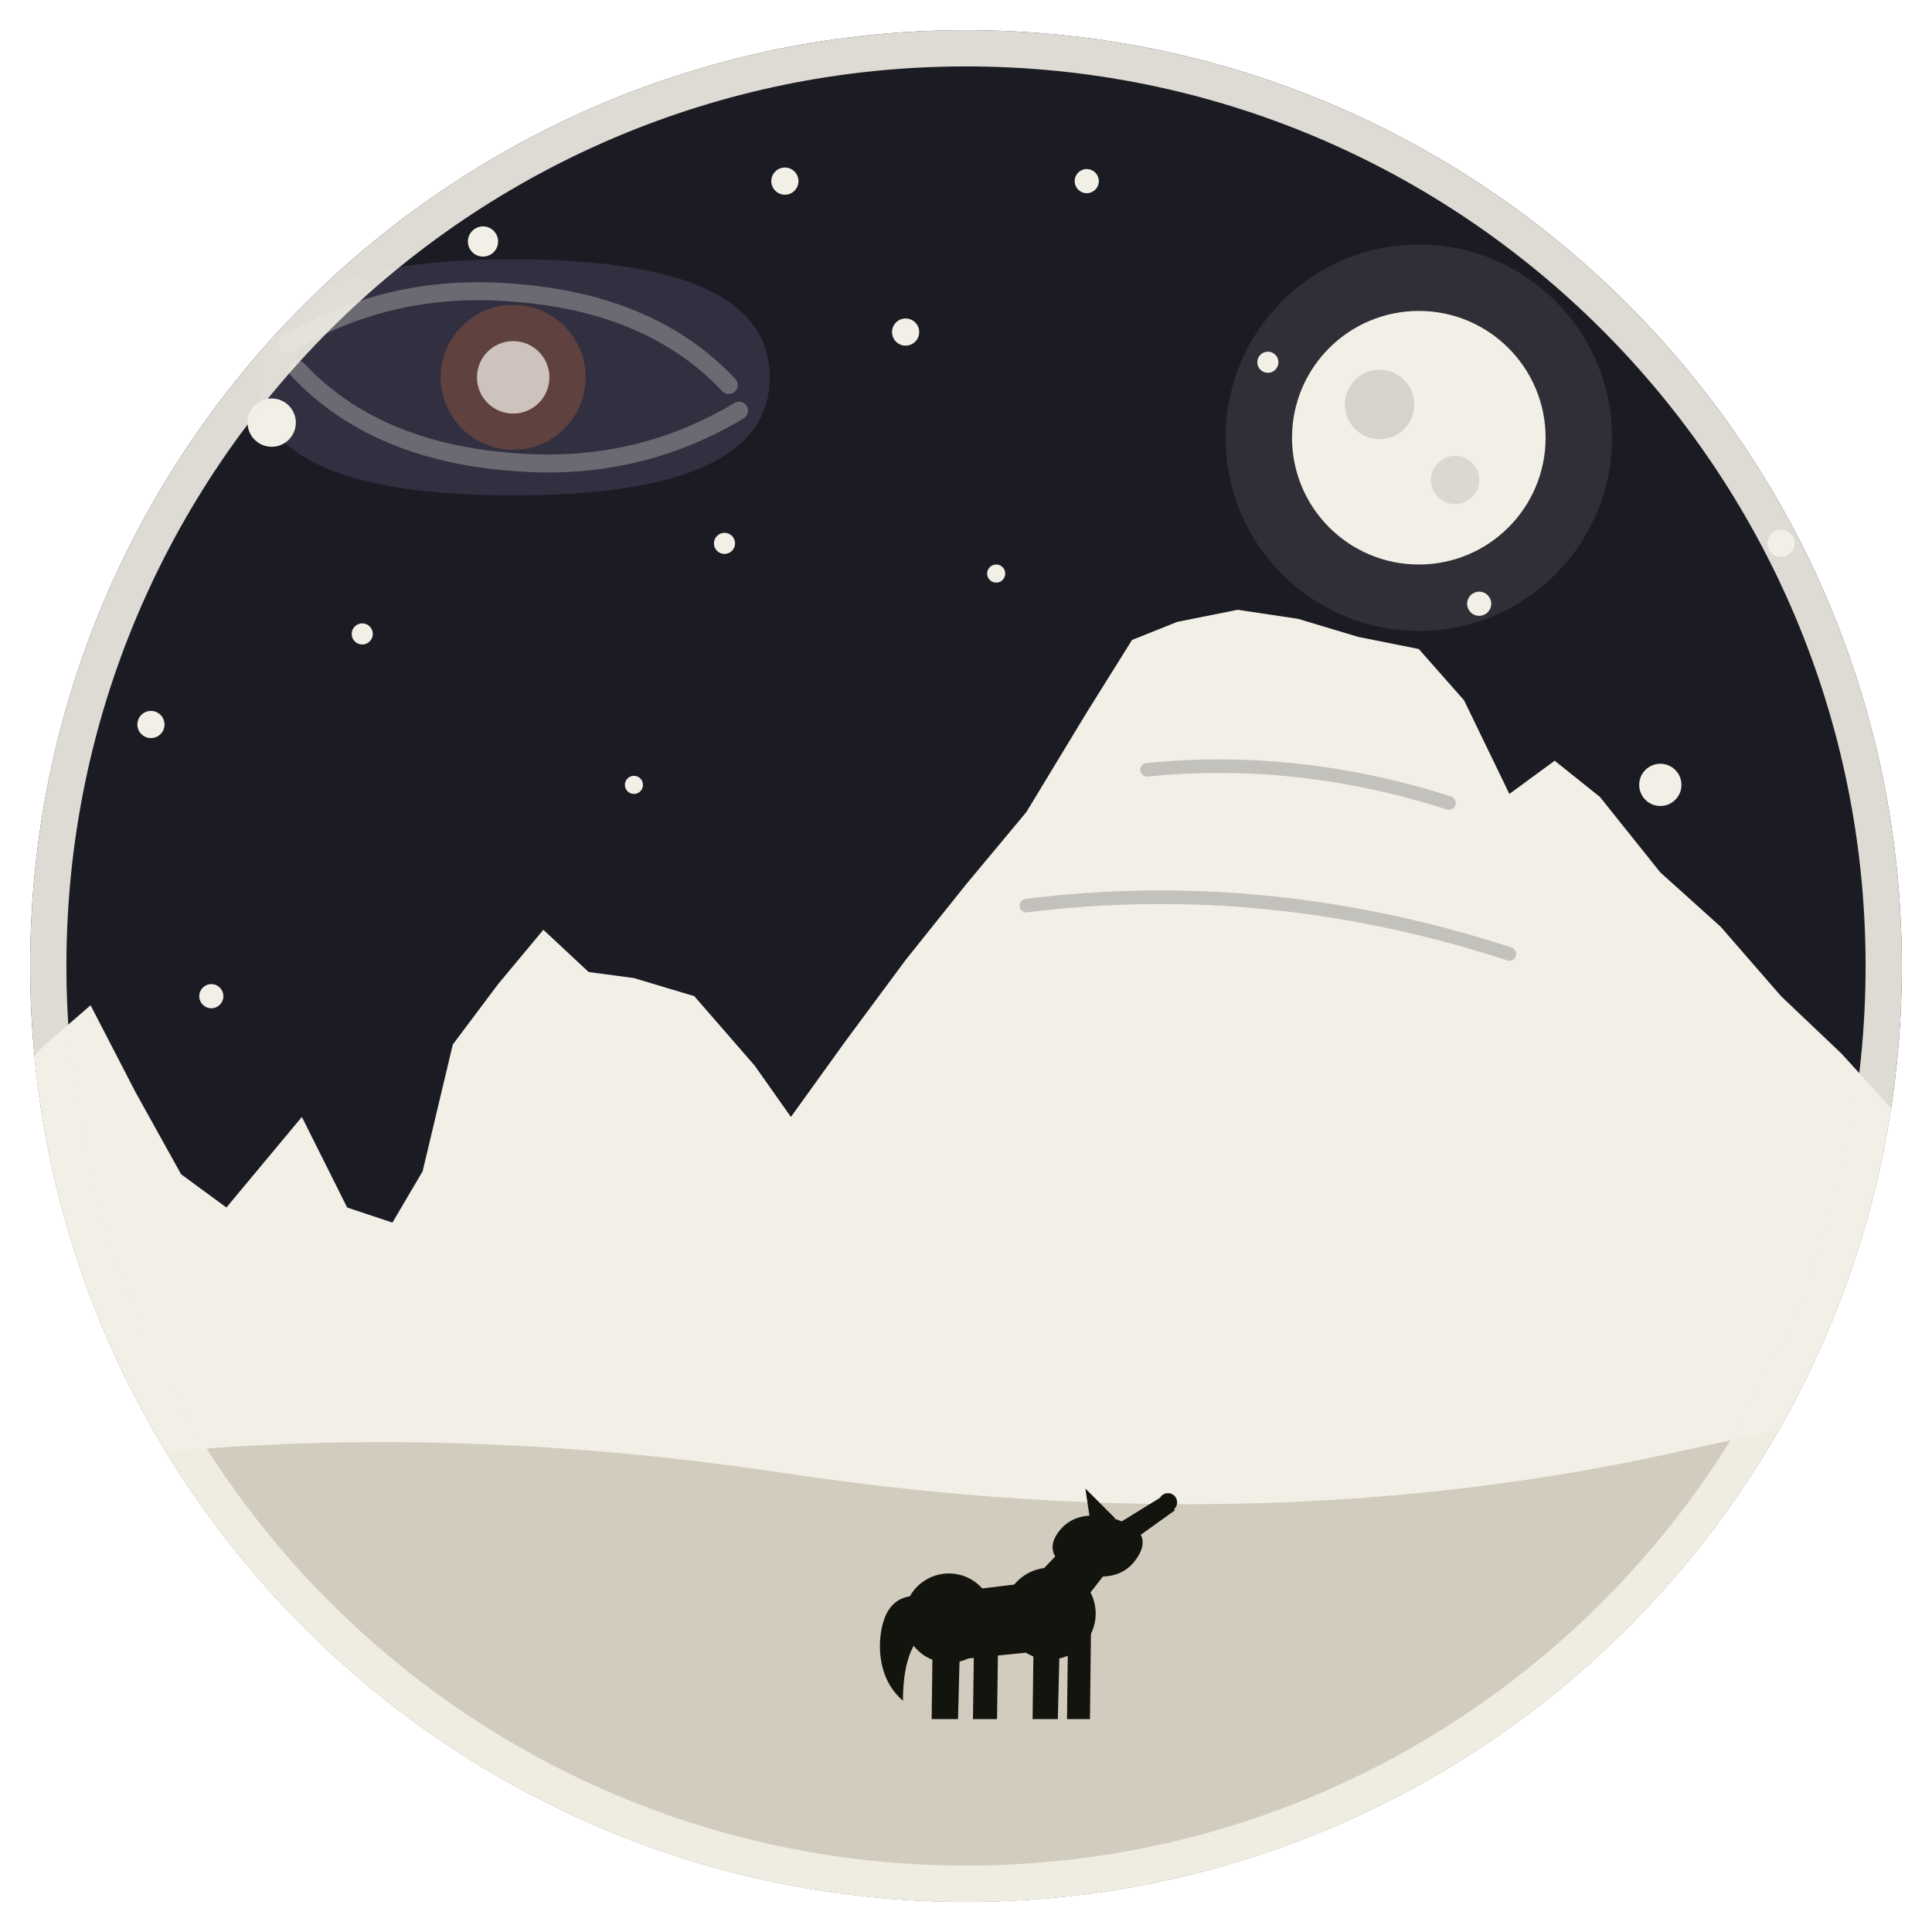
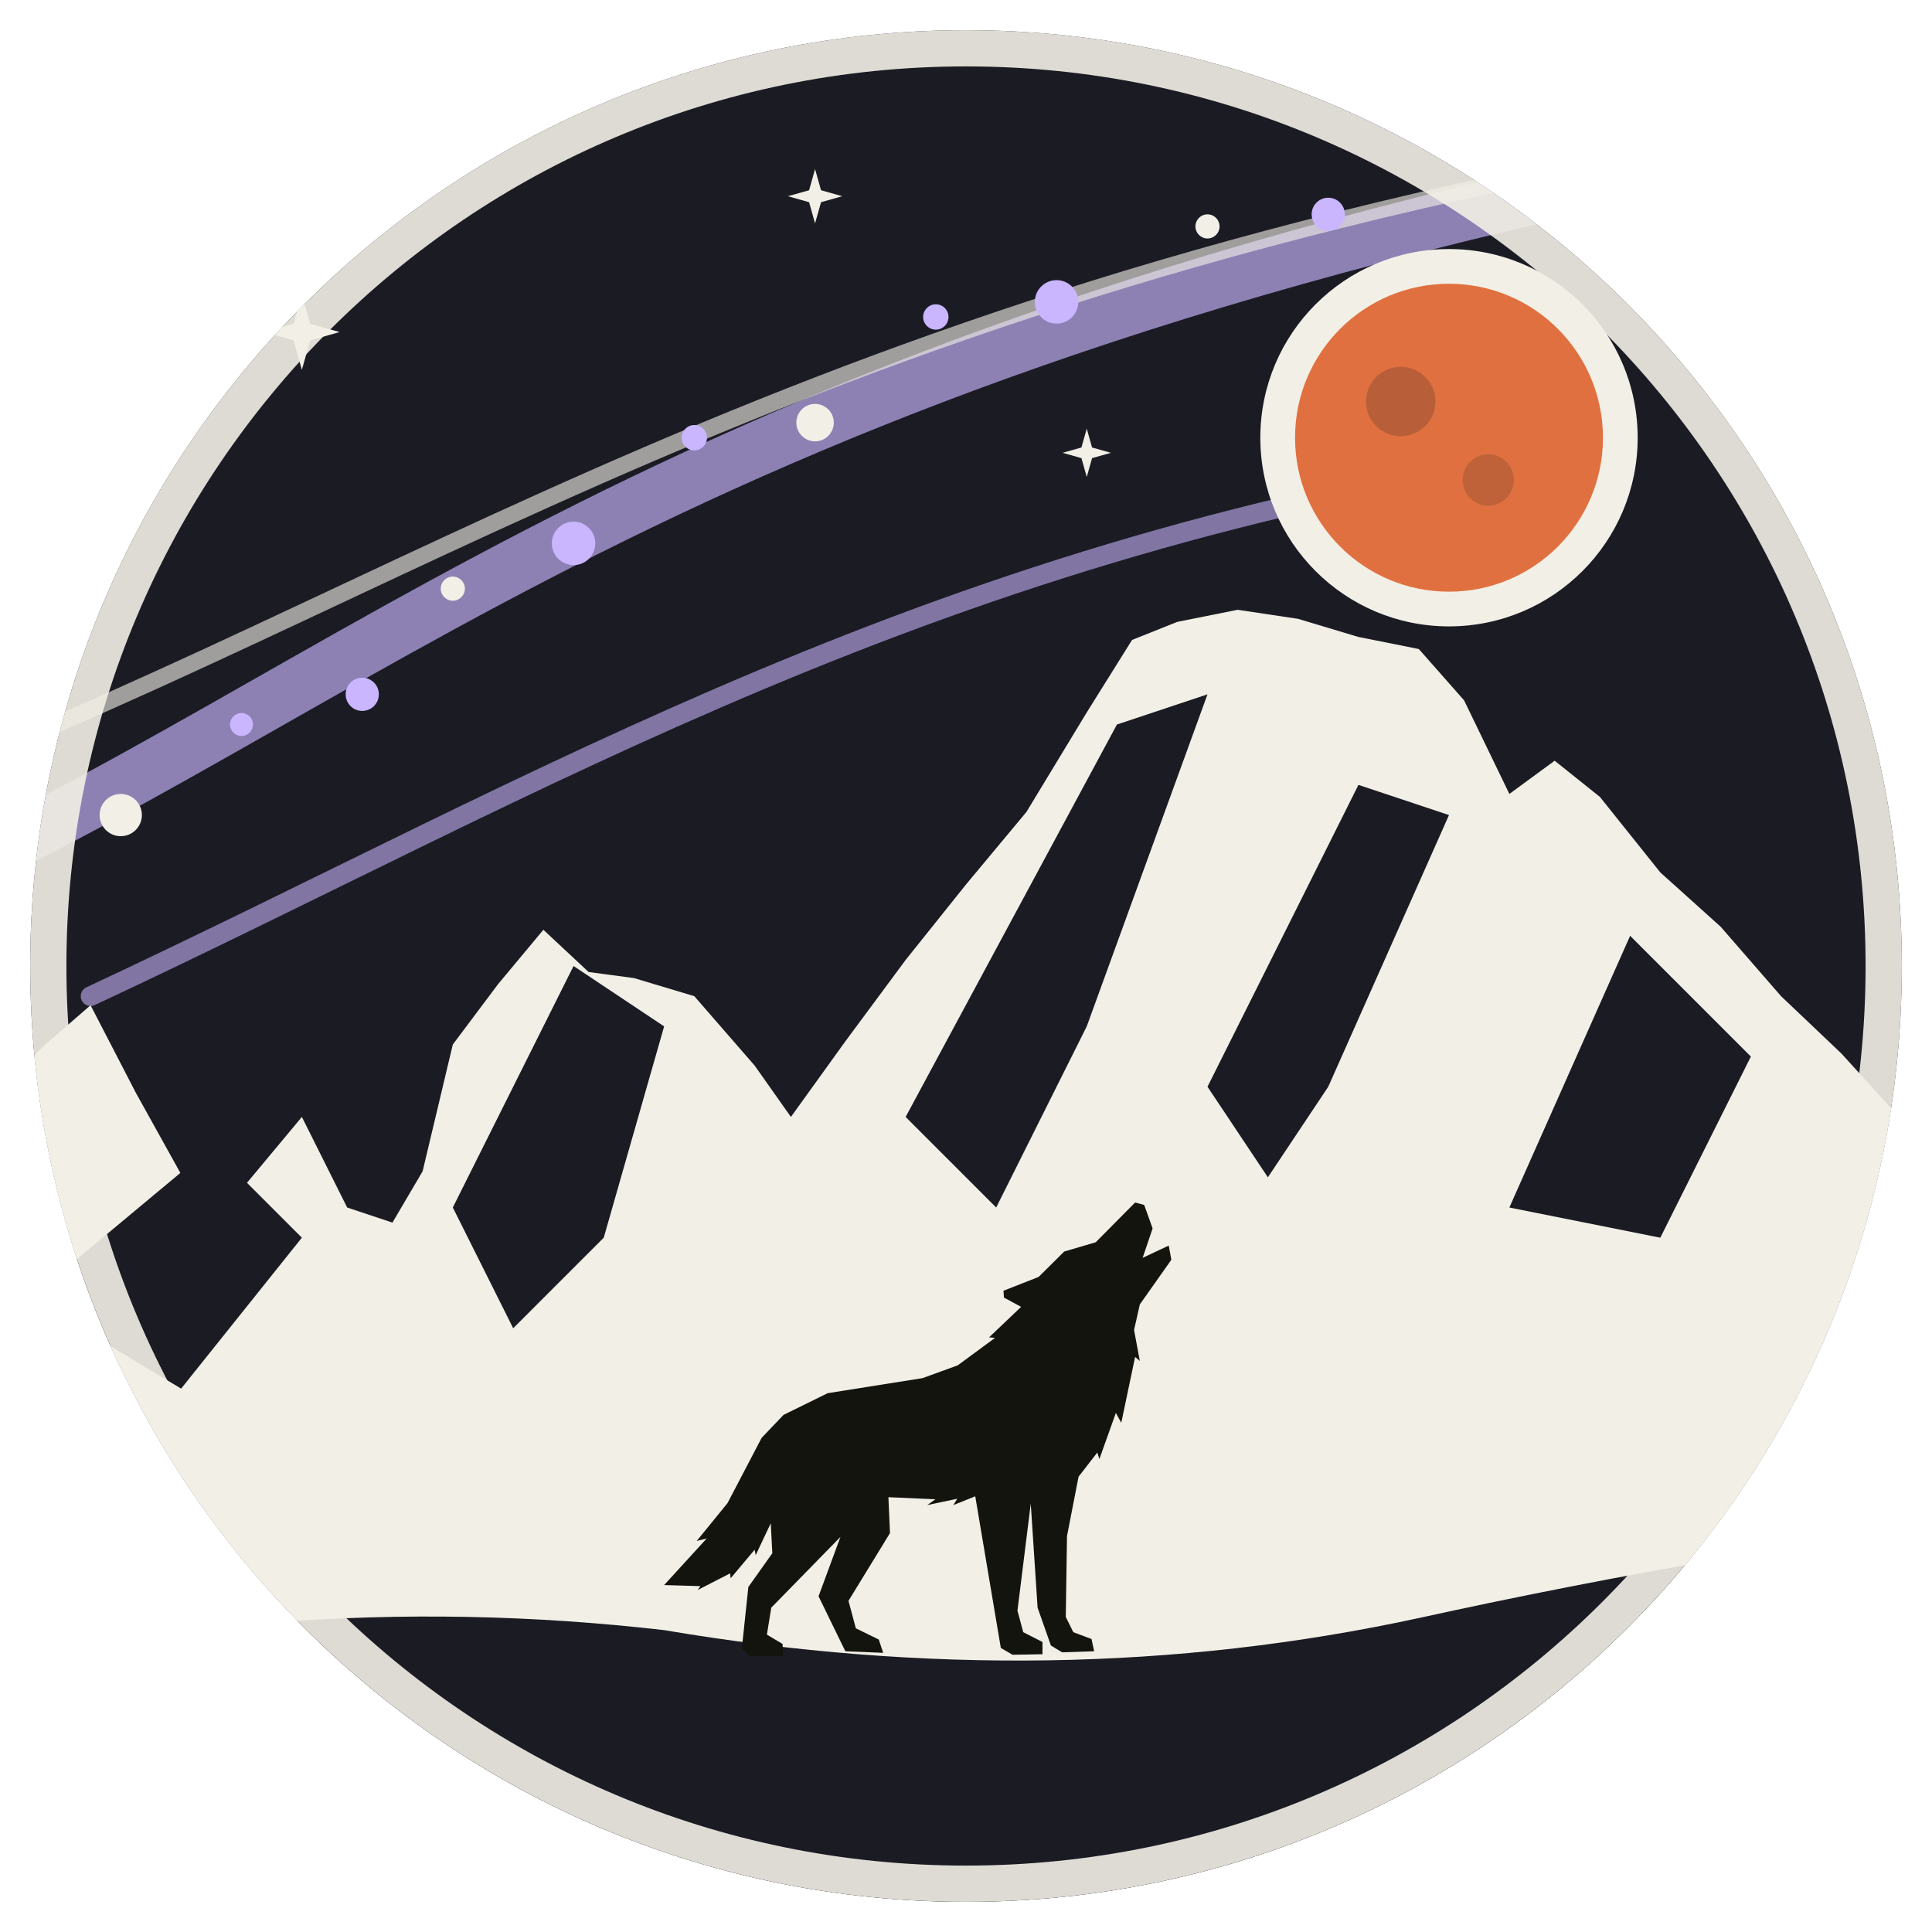
<svg xmlns="http://www.w3.org/2000/svg" viewBox="0 0 64 64" width="64" height="64" role="img" aria-label="TinyAssets: Mount Baker under a wolf moon">
  <defs>
    <clipPath id="ta-badge">
      <circle cx="32" cy="32" r="31" />
    </clipPath>
  </defs>
  <circle cx="32" cy="32" r="31" fill="#1b1b24" />
  <g clip-path="url(#ta-badge)">
-     <g transform="translate(17 12.5) scale(0.85)">
-       <path d="M-10 0 Q-10 -4.6 0 -4.6 Q10 -4.6 10 0 Q10 4.6 0 4.6 Q-10 4.6 -10 0 Z" fill="#c9b6ff" opacity="0.13" />
-     </g>
+     <path d="M-4 30 C12 23 22 12 58 5" fill="none" stroke="#c9b6ff" stroke-width="1.8" stroke-linecap="round" opacity="0.66" />
  </g>
  <g clip-path="url(#ta-badge)">
-     <g transform="translate(17 12.5) scale(0.85)">
-       <path d="M-8.8 -1.3 Q-4.8 -3.7 0 -3.3 Q5.4 -2.9 8.4 0.3" fill="none" stroke="#f2efe6" stroke-width="0.7" stroke-linecap="round" opacity="0.3" />
-     </g>
+     <path d="M-3 26 C15 19 28 9 61 4" fill="none" stroke="#f2efe6" stroke-width="0.55" stroke-linecap="round" opacity="0.62" />
  </g>
  <g clip-path="url(#ta-badge)">
-     <g transform="translate(17 12.5) scale(0.85)">
-       <path d="M8.8 1.3 Q4.8 3.7 0 3.3 Q-5.4 2.9 -8.4 -0.3" fill="none" stroke="#f2efe6" stroke-width="0.7" stroke-linecap="round" opacity="0.3" />
-     </g>
+     <path d="M3 33 C18 26 31 18 52 15" fill="none" stroke="#c9b6ff" stroke-width="0.65" stroke-linecap="round" opacity="0.58" />
  </g>
  <g clip-path="url(#ta-badge)">
-     <circle cx="17" cy="12.5" r="2.4" fill="#e0703f" opacity="0.26" />
+     <circle cx="4" cy="27" r="0.7" fill="#f2efe6" />
  </g>
  <g clip-path="url(#ta-badge)">
-     <circle cx="17" cy="12.5" r="1.2" fill="#f2efe6" opacity="0.75" />
+     <circle cx="8" cy="24" r="0.38" fill="#c9b6ff" />
  </g>
  <g clip-path="url(#ta-badge)">
-     <circle cx="9" cy="14" r="0.8" fill="#f2efe6" />
+     <circle cx="12" cy="23" r="0.55" fill="#c9b6ff" />
  </g>
  <g clip-path="url(#ta-badge)">
-     <circle cx="16" cy="8" r="0.5" fill="#f2efe6" />
+     <circle cx="15" cy="19.5" r="0.4" fill="#f2efe6" />
  </g>
  <g clip-path="url(#ta-badge)">
-     <circle cx="5" cy="24" r="0.45" fill="#f2efe6" />
+     <circle cx="19" cy="18" r="0.72" fill="#c9b6ff" />
  </g>
  <g clip-path="url(#ta-badge)">
-     <circle cx="55" cy="26" r="0.7" fill="#f2efe6" />
+     <circle cx="23" cy="14.5" r="0.42" fill="#c9b6ff" />
  </g>
  <g clip-path="url(#ta-badge)">
-     <circle cx="59" cy="18" r="0.45" fill="#f2efe6" />
+     <circle cx="27" cy="14" r="0.62" fill="#f2efe6" />
  </g>
  <g clip-path="url(#ta-badge)">
-     <circle cx="26" cy="6" r="0.45" fill="#f2efe6" />
+     <circle cx="31" cy="10.5" r="0.42" fill="#c9b6ff" />
  </g>
  <g clip-path="url(#ta-badge)">
-     <circle cx="49" cy="20" r="0.4" fill="#f2efe6" />
+     <circle cx="35" cy="10" r="0.72" fill="#c9b6ff" />
  </g>
  <g clip-path="url(#ta-badge)">
-     <circle cx="12" cy="21" r="0.35" fill="#f2efe6" />
+     <circle cx="40" cy="7.5" r="0.4" fill="#f2efe6" />
  </g>
  <g clip-path="url(#ta-badge)">
-     <circle cx="30" cy="11" r="0.45" fill="#f2efe6" />
+     <circle cx="44" cy="7.1" r="0.55" fill="#c9b6ff" />
  </g>
  <g clip-path="url(#ta-badge)">
-     <circle cx="36" cy="6" r="0.4" fill="#f2efe6" />
+     <circle cx="53" cy="5.5" r="0.52" fill="#c9b6ff" />
  </g>
  <g clip-path="url(#ta-badge)">
-     <circle cx="54" cy="9" r="0.5" fill="#f2efe6" />
+     <path d="M10 9.75 L10.275 10.725 L11.25 11 L10.275 11.275 L10 12.25 L9.725 11.275 L8.75 11 L9.725 10.725 Z" fill="#f2efe6" />
  </g>
  <g clip-path="url(#ta-badge)">
-     <circle cx="24" cy="18" r="0.35" fill="#f2efe6" />
+     <path d="M27 5.6 L27.198 6.302 L27.9 6.5 L27.198 6.698 L27 7.4 L26.802 6.698 L26.1 6.5 L26.802 6.302 Z" fill="#f2efe6" />
  </g>
  <g clip-path="url(#ta-badge)">
-     <circle cx="42" cy="12" r="0.35" fill="#f2efe6" />
+     <path d="M36 14.2 L36.176 14.824 L36.8 15 L36.176 15.176 L36 15.8 L35.824 15.176 L35.2 15 L35.824 14.824 Z" fill="#f2efe6" />
  </g>
  <g clip-path="url(#ta-badge)">
-     <circle cx="7" cy="33" r="0.4" fill="#f2efe6" />
+     <circle cx="48" cy="14.5" r="6.25" fill="#f2efe6" />
  </g>
  <g clip-path="url(#ta-badge)">
-     <circle cx="58" cy="33" r="0.4" fill="#f2efe6" />
+     <circle cx="48" cy="14.5" r="5.1" fill="#e0703f" />
  </g>
  <g clip-path="url(#ta-badge)">
-     <circle cx="21" cy="26" r="0.3" fill="#f2efe6" />
+     <circle cx="46.4" cy="13.3" r="1.15" fill="#1b1b24" opacity="0.2" />
  </g>
  <g clip-path="url(#ta-badge)">
-     <circle cx="33" cy="19" r="0.3" fill="#f2efe6" />
-   </g>
-   <g clip-path="url(#ta-badge)">
-     <circle cx="47" cy="14.5" r="6.4" fill="#f2efe6" opacity="0.1" />
-   </g>
-   <g clip-path="url(#ta-badge)">
-     <circle cx="47" cy="14.5" r="4.2" fill="#f2efe6" />
-   </g>
-   <g clip-path="url(#ta-badge)">
-     <circle cx="45.7" cy="13.4" r="1.15" fill="#1b1b24" opacity="0.13" />
-   </g>
-   <g clip-path="url(#ta-badge)">
-     <circle cx="48.2" cy="15.9" r="0.8" fill="#1b1b24" opacity="0.11" />
+     <circle cx="49.3" cy="15.9" r="0.85" fill="#1b1b24" opacity="0.17" />
  </g>
  <g clip-path="url(#ta-badge)">
    <path d="M-6 64 L-6 43.4 L-2 38.5 L0 36.1 L1.5 34.6 L3 33.3 L4.5 36.2 L6 38.9 L7.5 40.0 L9 38.2 L10 37.0 L11.5 40.0 L13 40.5 L14 38.8 L15 34.6 L16.5 32.6 L18 30.8 L19.5 32.2 L21 32.4 L23 33.0 L25 35.3 L26.2 37.0 L28 34.5 L30 31.8 L32 29.3 L34 26.9 L36 23.6 L37.5 21.2 L39 20.6 L41 20.2 L43 20.5 L45 21.1 L47 21.5 L48.5 23.2 L50 26.3 L51.5 25.2 L53 26.4 L55 28.9 L57 30.7 L59 33.0 L61 34.9 L63 37.1 L65 41.9 L67 43.5 L70 43.5 L70 64 Z" fill="#f2efe6" />
  </g>
  <g clip-path="url(#ta-badge)">
-     <path d="M38 25.5 Q43 25 48 26.6" fill="none" stroke="#1b1b24" stroke-width="0.45" stroke-linecap="round" opacity="0.22" />
+     <path d="M1 43 L7 38 L10 41 L6 46 Z" fill="#1b1b24" />
  </g>
  <g clip-path="url(#ta-badge)">
-     <path d="M34 30 Q42 29 50 31.6" fill="none" stroke="#1b1b24" stroke-width="0.45" stroke-linecap="round" opacity="0.22" />
+     <path d="M15 40 L19 32 L22 34 L20 41 L17 44 Z" fill="#1b1b24" />
  </g>
  <g clip-path="url(#ta-badge)">
-     <path d="M-4 64 L-4 49.6 Q10 46.4 26 48.8 Q42 51.2 56 48 L68 45.4 L68 64 Z" fill="#d2ccbe" />
+     <path d="M30 37 L37 24 L40 23 L36 34 L33 40 Z" fill="#1b1b24" />
  </g>
  <g clip-path="url(#ta-badge)">
-     <g transform="translate(29 47.6) scale(0.38)">
-       <circle cx="6.4" cy="15.8" r="3.9" fill="#14140f" />
-     </g>
+     <path d="M40 36 L45 26 L48 27 L44 36 L42 39 Z" fill="#1b1b24" />
  </g>
  <g clip-path="url(#ta-badge)">
-     <g transform="translate(29 47.6) scale(0.38)">
-       <path d="M4.4 13.8 L16.0 12.4 L17.2 18.4 L5.2 19.6 Z" fill="#14140f" />
-     </g>
+     <path d="M50 40 L54 31 L58 35 L55 41 Z" fill="#1b1b24" />
  </g>
  <g clip-path="url(#ta-badge)">
-     <g transform="translate(29 47.6) scale(0.38)">
-       <circle cx="15.2" cy="15.4" r="4" fill="#14140f" />
-     </g>
+     <path d="M-4 64 L-4 56 Q9 52.5 22 54 Q35 56.2 47 53.6 Q57 51.4 68 50 L68 64 Z" fill="#1b1b24" />
  </g>
  <g clip-path="url(#ta-badge)">
-     <g transform="translate(29 47.6) scale(0.38)">
-       <path d="M5.0 16.8 L7.4 16.8 L7.2 24.6 L4.9 24.6 Z" fill="#14140f" />
-     </g>
-   </g>
-   <g clip-path="url(#ta-badge)">
-     <g transform="translate(29 47.6) scale(0.38)">
-       <path d="M8.6 17.4 L10.7 17.4 L10.6 24.6 L8.5 24.6 Z" fill="#14140f" />
-     </g>
-   </g>
-   <g clip-path="url(#ta-badge)">
-     <g transform="translate(29 47.6) scale(0.38)">
-       <path d="M13.8 16.6 L16.1 16.6 L15.9 24.6 L13.7 24.6 Z" fill="#14140f" />
-     </g>
-   </g>
-   <g clip-path="url(#ta-badge)">
-     <g transform="translate(29 47.6) scale(0.38)">
-       <path d="M16.8 16.2 L18.8 16.2 L18.7 24.6 L16.7 24.6 Z" fill="#14140f" />
-     </g>
-   </g>
-   <g clip-path="url(#ta-badge)">
-     <g transform="translate(29 47.6) scale(0.38)">
-       <path d="M4.6 14.0 C2.0 13.4 0.6 14.8 0.4 17.8 C0.3 20.0 1.0 21.8 2.4 23.0 C2.4 20.4 2.9 18.5 3.9 17.4 C4.6 16.6 5.4 16.2 6.4 16.1 Z" fill="#14140f" />
-     </g>
-   </g>
-   <g clip-path="url(#ta-badge)">
-     <g transform="translate(29 47.6) scale(0.38)">
-       <path d="M13.4 12.8 L17.0 15.8 L20.9 10.8 L17.6 8.4 Z" fill="#14140f" />
-     </g>
-   </g>
-   <g clip-path="url(#ta-badge)">
-     <g transform="translate(29 47.6) scale(0.38)">
-       <path d="M22.99 8.30 Q23.75 9.35 22.60 10.83 Q21.45 12.30 19.30 12.16 Q17.15 12.02 16.01 10.85 Q14.87 9.68 16.02 8.20 Q17.17 6.73 19.32 6.87 Q21.47 7.01 22.99 8.30 Z" fill="#14140f" />
-     </g>
-   </g>
-   <g clip-path="url(#ta-badge)">
-     <g transform="translate(29 47.6) scale(0.38)">
-       <path d="M20.6 7.9 L25.3 5.0 L26.1 6.4 L21.5 9.7 Z" fill="#14140f" />
-     </g>
-   </g>
-   <g clip-path="url(#ta-badge)">
-     <g transform="translate(29 47.6) scale(0.38)">
-       <circle cx="25.5" cy="5.7" r="0.8" fill="#14140f" />
-     </g>
-   </g>
-   <g clip-path="url(#ta-badge)">
-     <g transform="translate(29 47.6) scale(0.38)">
-       <path d="M18.9 8.5 L20.9 7.1 L18.3 4.5 Z" fill="#14140f" />
-     </g>
-   </g>
-   <g clip-path="url(#ta-badge)">
-     <g transform="translate(29 47.6) scale(0.38)">
-       <path d="M20.2 9.9 L22.1 8.5 L19.6 5.9 Z" fill="#14140f" />
+     <g transform="translate(22 39.8) scale(0.58)">
+       <path d="M27.42 0.20 L26.90 0.06 L24.65 2.33 L22.85 2.86 L21.39 4.31 L19.38 5.10 L19.41 5.49 L20.39 6.02 L18.56 7.76 L18.90 7.79 L16.77 9.36 L14.76 10.09 L9.34 10.95 L6.82 12.19 L5.57 13.50 L3.62 17.23 L1.86 19.39 L2.43 19.25 L0 21.91 L2.07 21.97 L1.92 22.19 L3.77 21.24 L3.80 21.52 L5.17 19.89 L5.23 20.20 L6.09 18.38 L6.18 20.09 L4.81 22.02 L4.44 25.52 L4.87 25.97 L6.82 25.97 L6.76 25.27 L5.87 24.74 L6.12 23.20 L10.07 19.16 L8.82 22.55 L10.35 25.69 L12.51 25.78 L12.26 25.02 L10.95 24.38 L10.53 22.81 L12.90 18.94 L12.81 16.89 L15.49 17.01 L15.03 17.34 L16.74 16.98 L16.52 17.34 L17.77 16.84 L19.23 25.50 L19.90 25.89 L21.61 25.86 L21.61 25.16 L20.51 24.60 L20.18 23.37 L20.94 17.26 L21.33 23.20 L22.09 25.36 L22.73 25.75 L24.56 25.69 L24.41 24.99 L23.37 24.60 L22.94 23.73 L23.01 19.11 L23.67 15.72 L24.74 14.34 L24.86 14.71 L25.80 12.08 L26.11 12.64 L26.90 8.88 L27.17 9.11 L26.84 7.34 L27.17 5.88 L28.97 3.33 L28.82 2.52 L27.33 3.22 L27.90 1.54 Z" fill="#14140f" />
    </g>
  </g>
  <circle cx="32" cy="32" r="30.4" fill="none" stroke="#f2efe6" stroke-width="1.2" opacity=".9" />
</svg>
